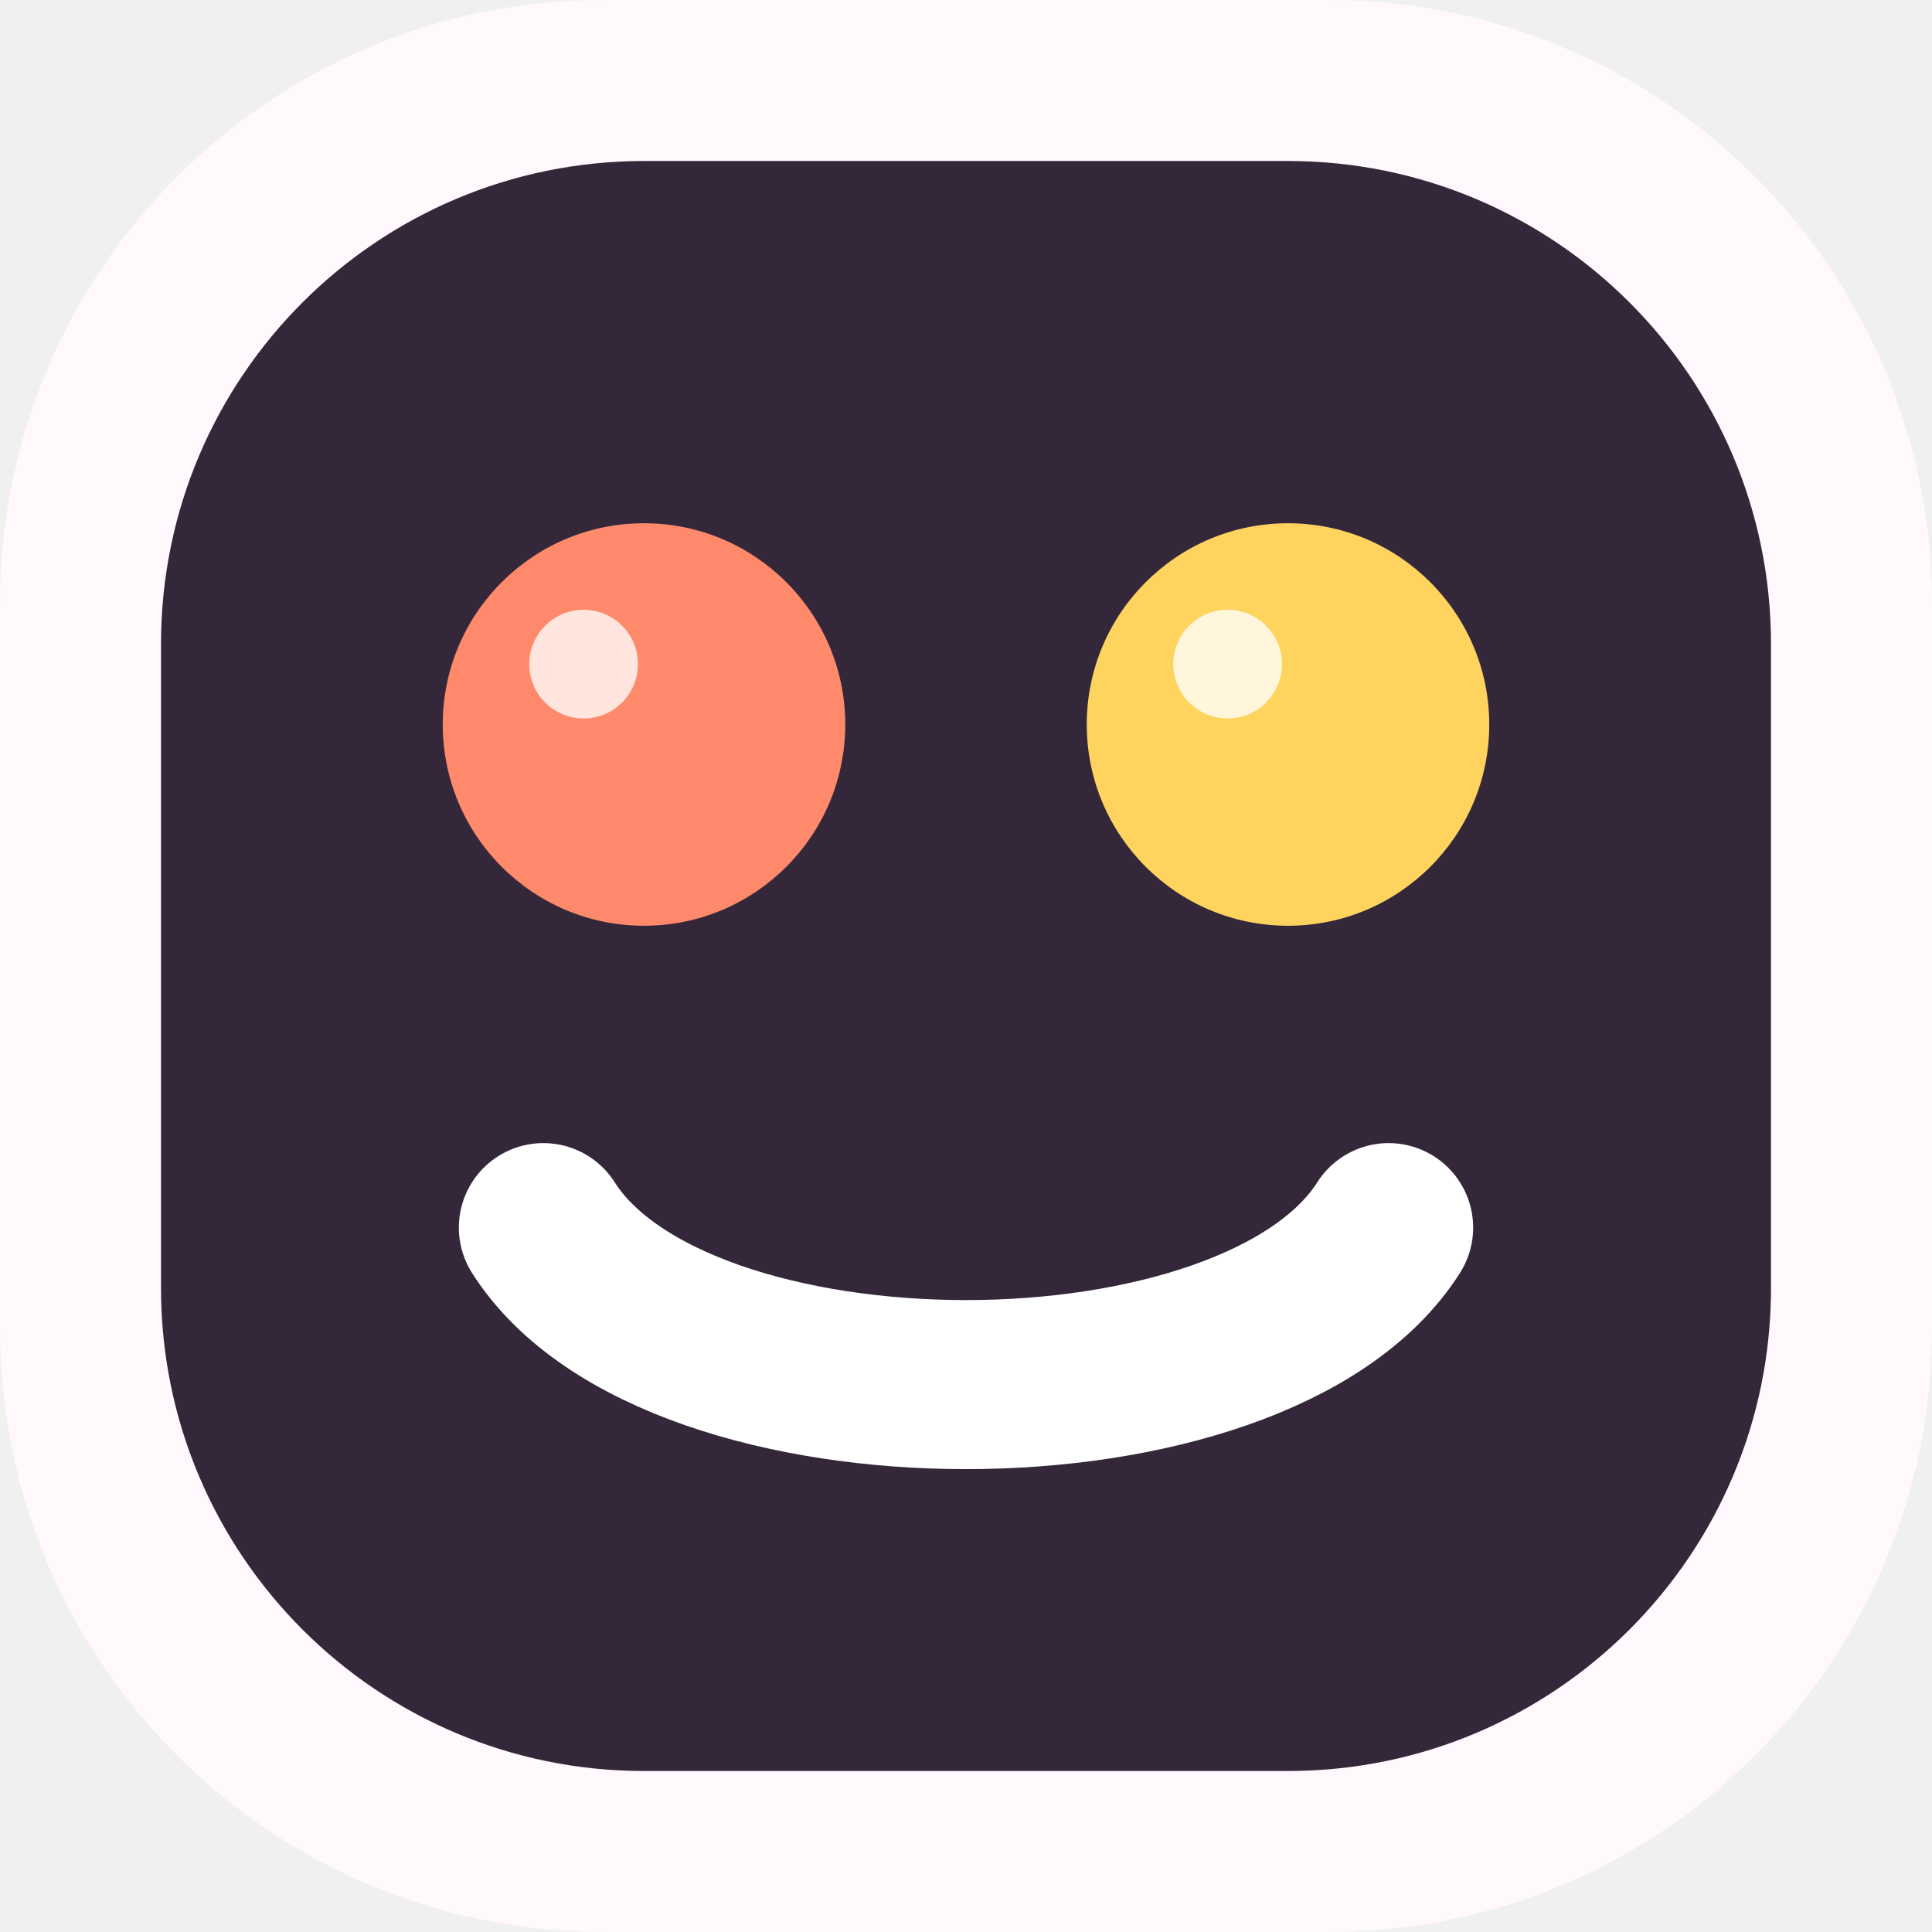
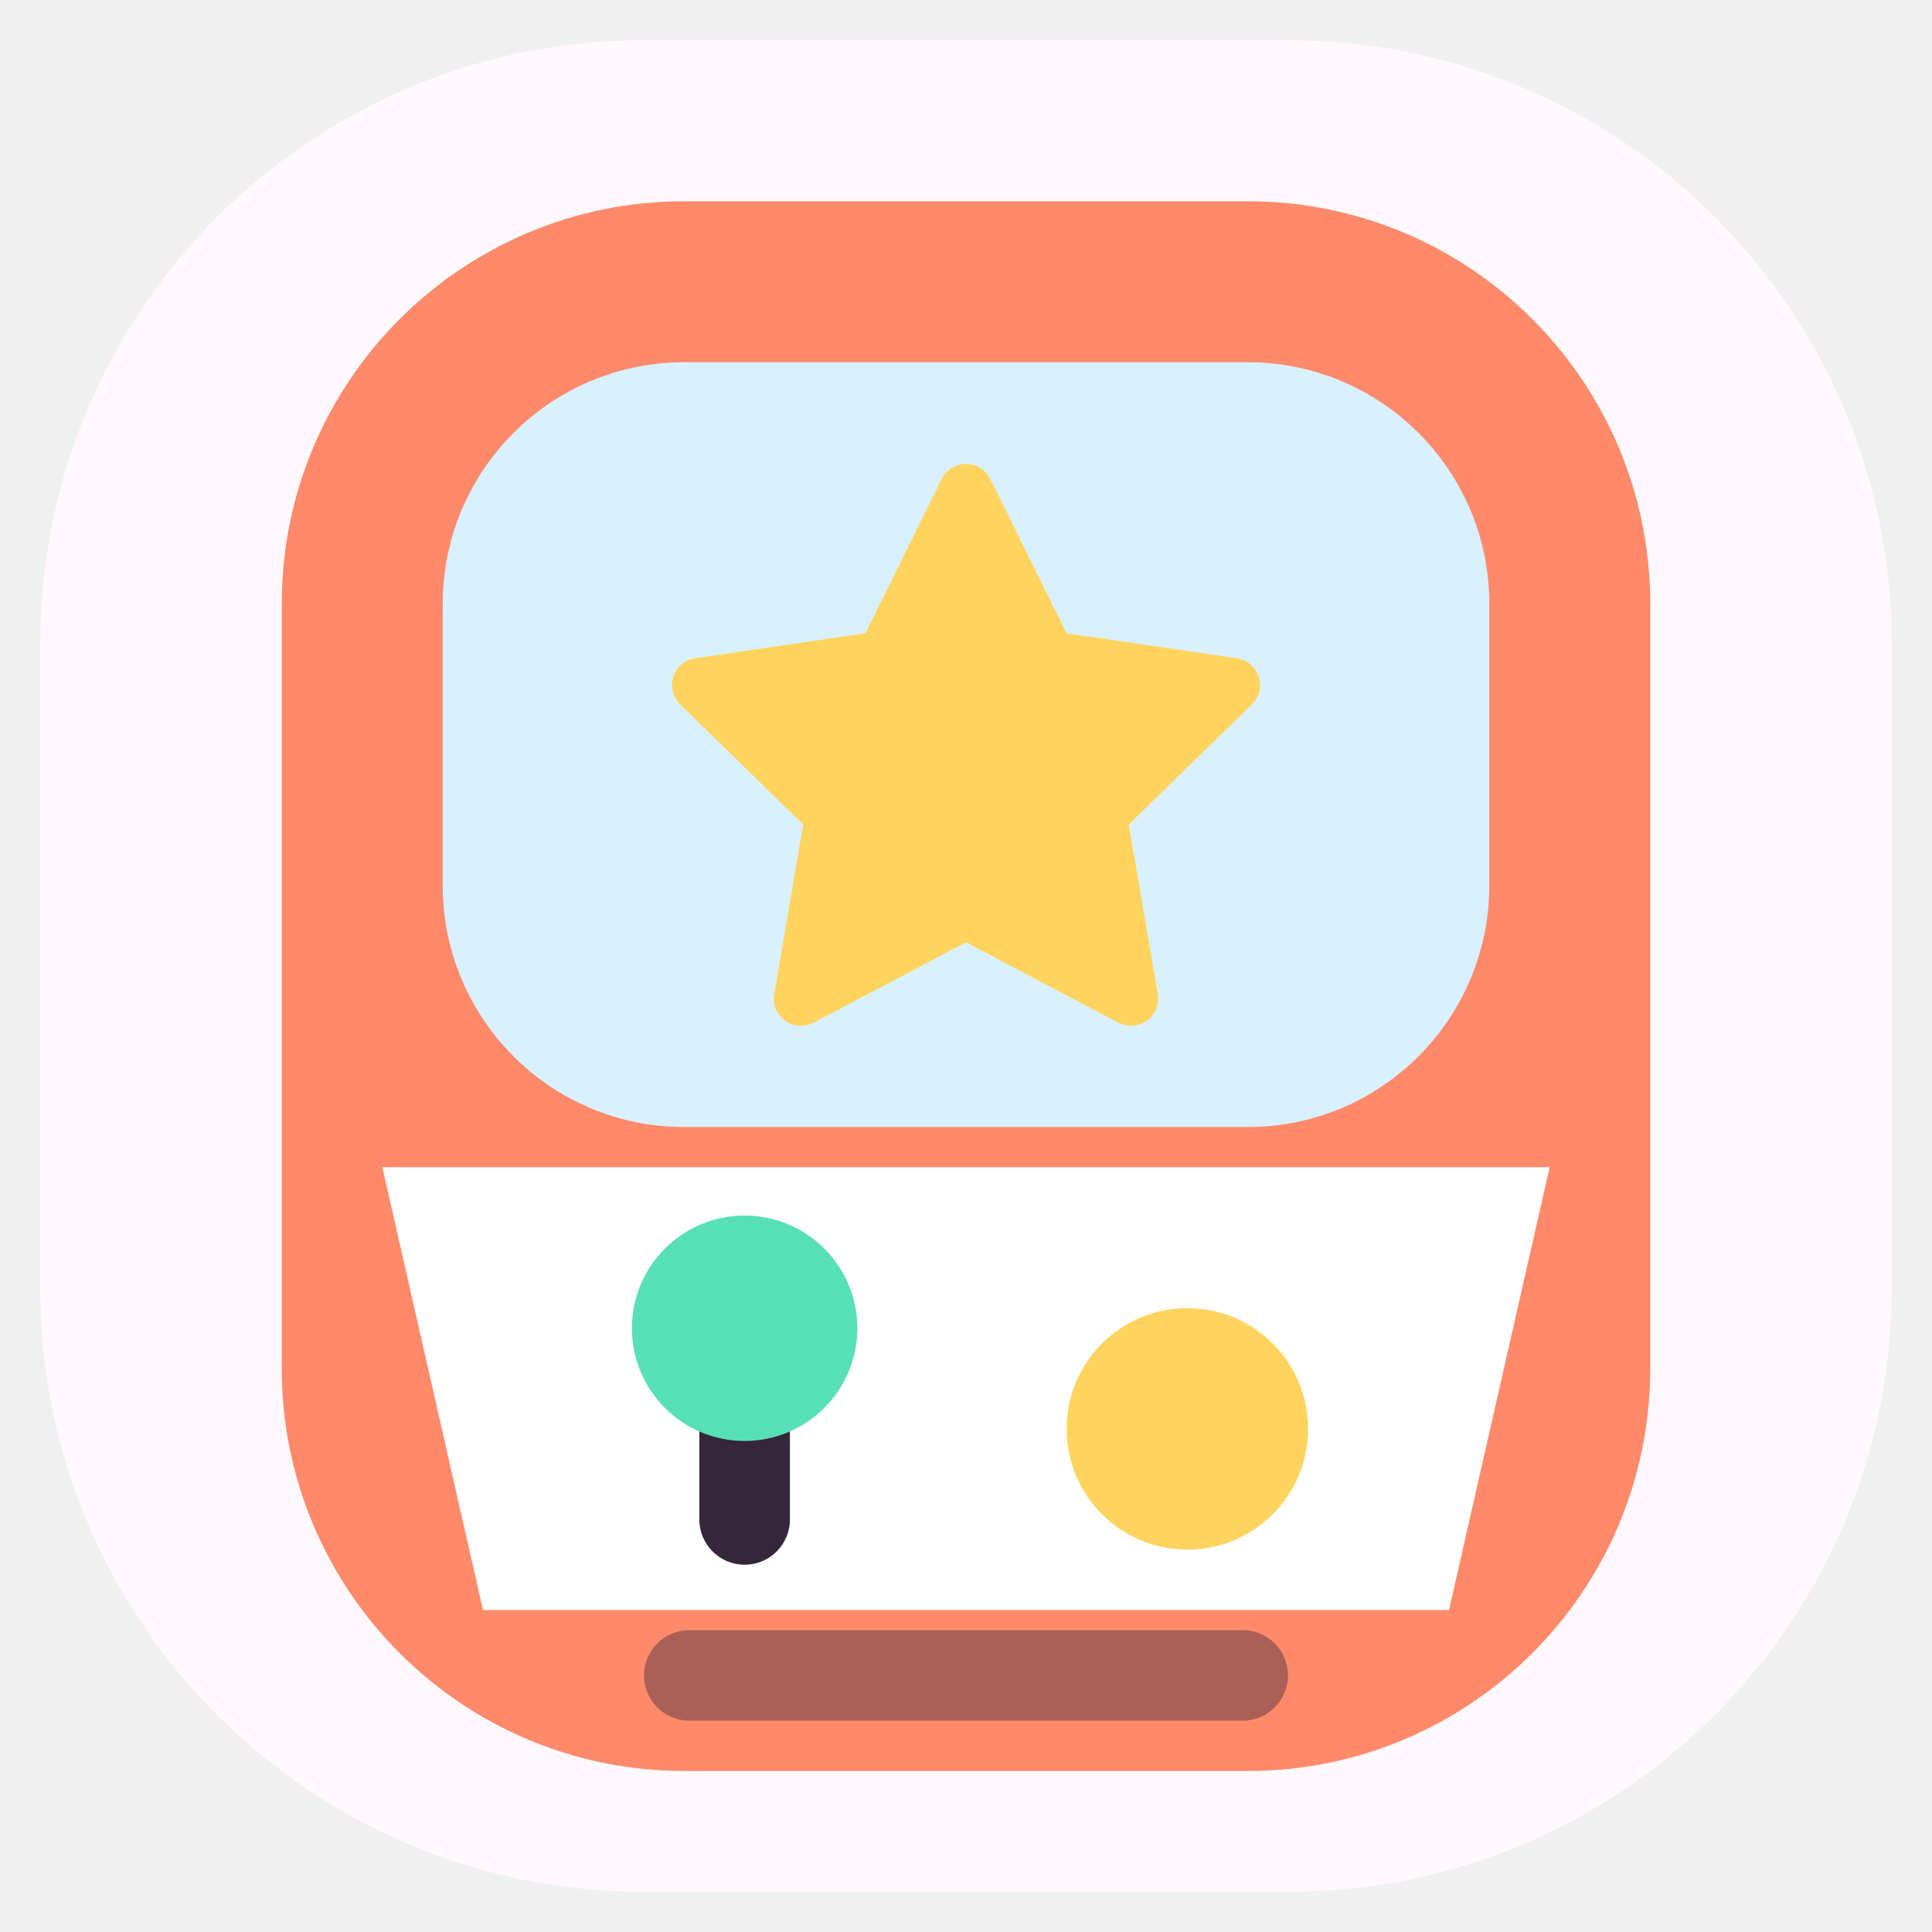
<svg xmlns="http://www.w3.org/2000/svg" viewBox="0 0 48 48">
-   <rect width="48" height="48" rx="15" fill="#fff9fd" />
-   <rect x="4" y="4" width="40" height="40" rx="12" fill="#34273a" />
-   <circle cx="16" cy="18" r="5" fill="#ff8a6b" />
-   <circle cx="32" cy="18" r="5" fill="#ffd45e" />
-   <circle cx="14.5" cy="16.5" r="1.35" fill="#ffffff" opacity=".78" />
-   <circle cx="30.5" cy="16.5" r="1.35" fill="#ffffff" opacity=".78" />
-   <path d="M13.5 30.5c3.3 5.2 17.7 5.2 21 0" fill="none" stroke="#ffffff" stroke-width="4.2" stroke-linecap="round" />
+   <rect x="1" y="1" width="46" height="46" rx="15" fill="#fff9fd" />
+   <rect x="7" y="5" width="34" height="39" rx="10" fill="#ff8a6b" />
+   <rect x="11" y="9" width="26" height="19" rx="6" fill="#d9f1ff" />
+   <path d="m24 12.2 2.05 4.15 4.58.67-3.31 3.23.78 4.56-4.1-2.16-4.1 2.16.78-4.56-3.31-3.23 4.58-.67Z" fill="#ffd45e" stroke="#ffd45e" stroke-width="1.35" stroke-linejoin="round" />
+   <path d="M9.5 29h29L36 40H12Z" fill="#fff" />
+   <path d="M18.5 33.5v4.25" fill="none" stroke="#34273a" stroke-width="2.25" stroke-linecap="round" />
+   <circle cx="18.5" cy="33" r="2.8" fill="#57e0b6" />
+   <circle cx="29.5" cy="35.5" r="3" fill="#ffd45e" />
+   <rect x="16" y="40.5" width="16" height="2.25" rx="1.125" fill="#34273a" opacity=".42" />
</svg>
